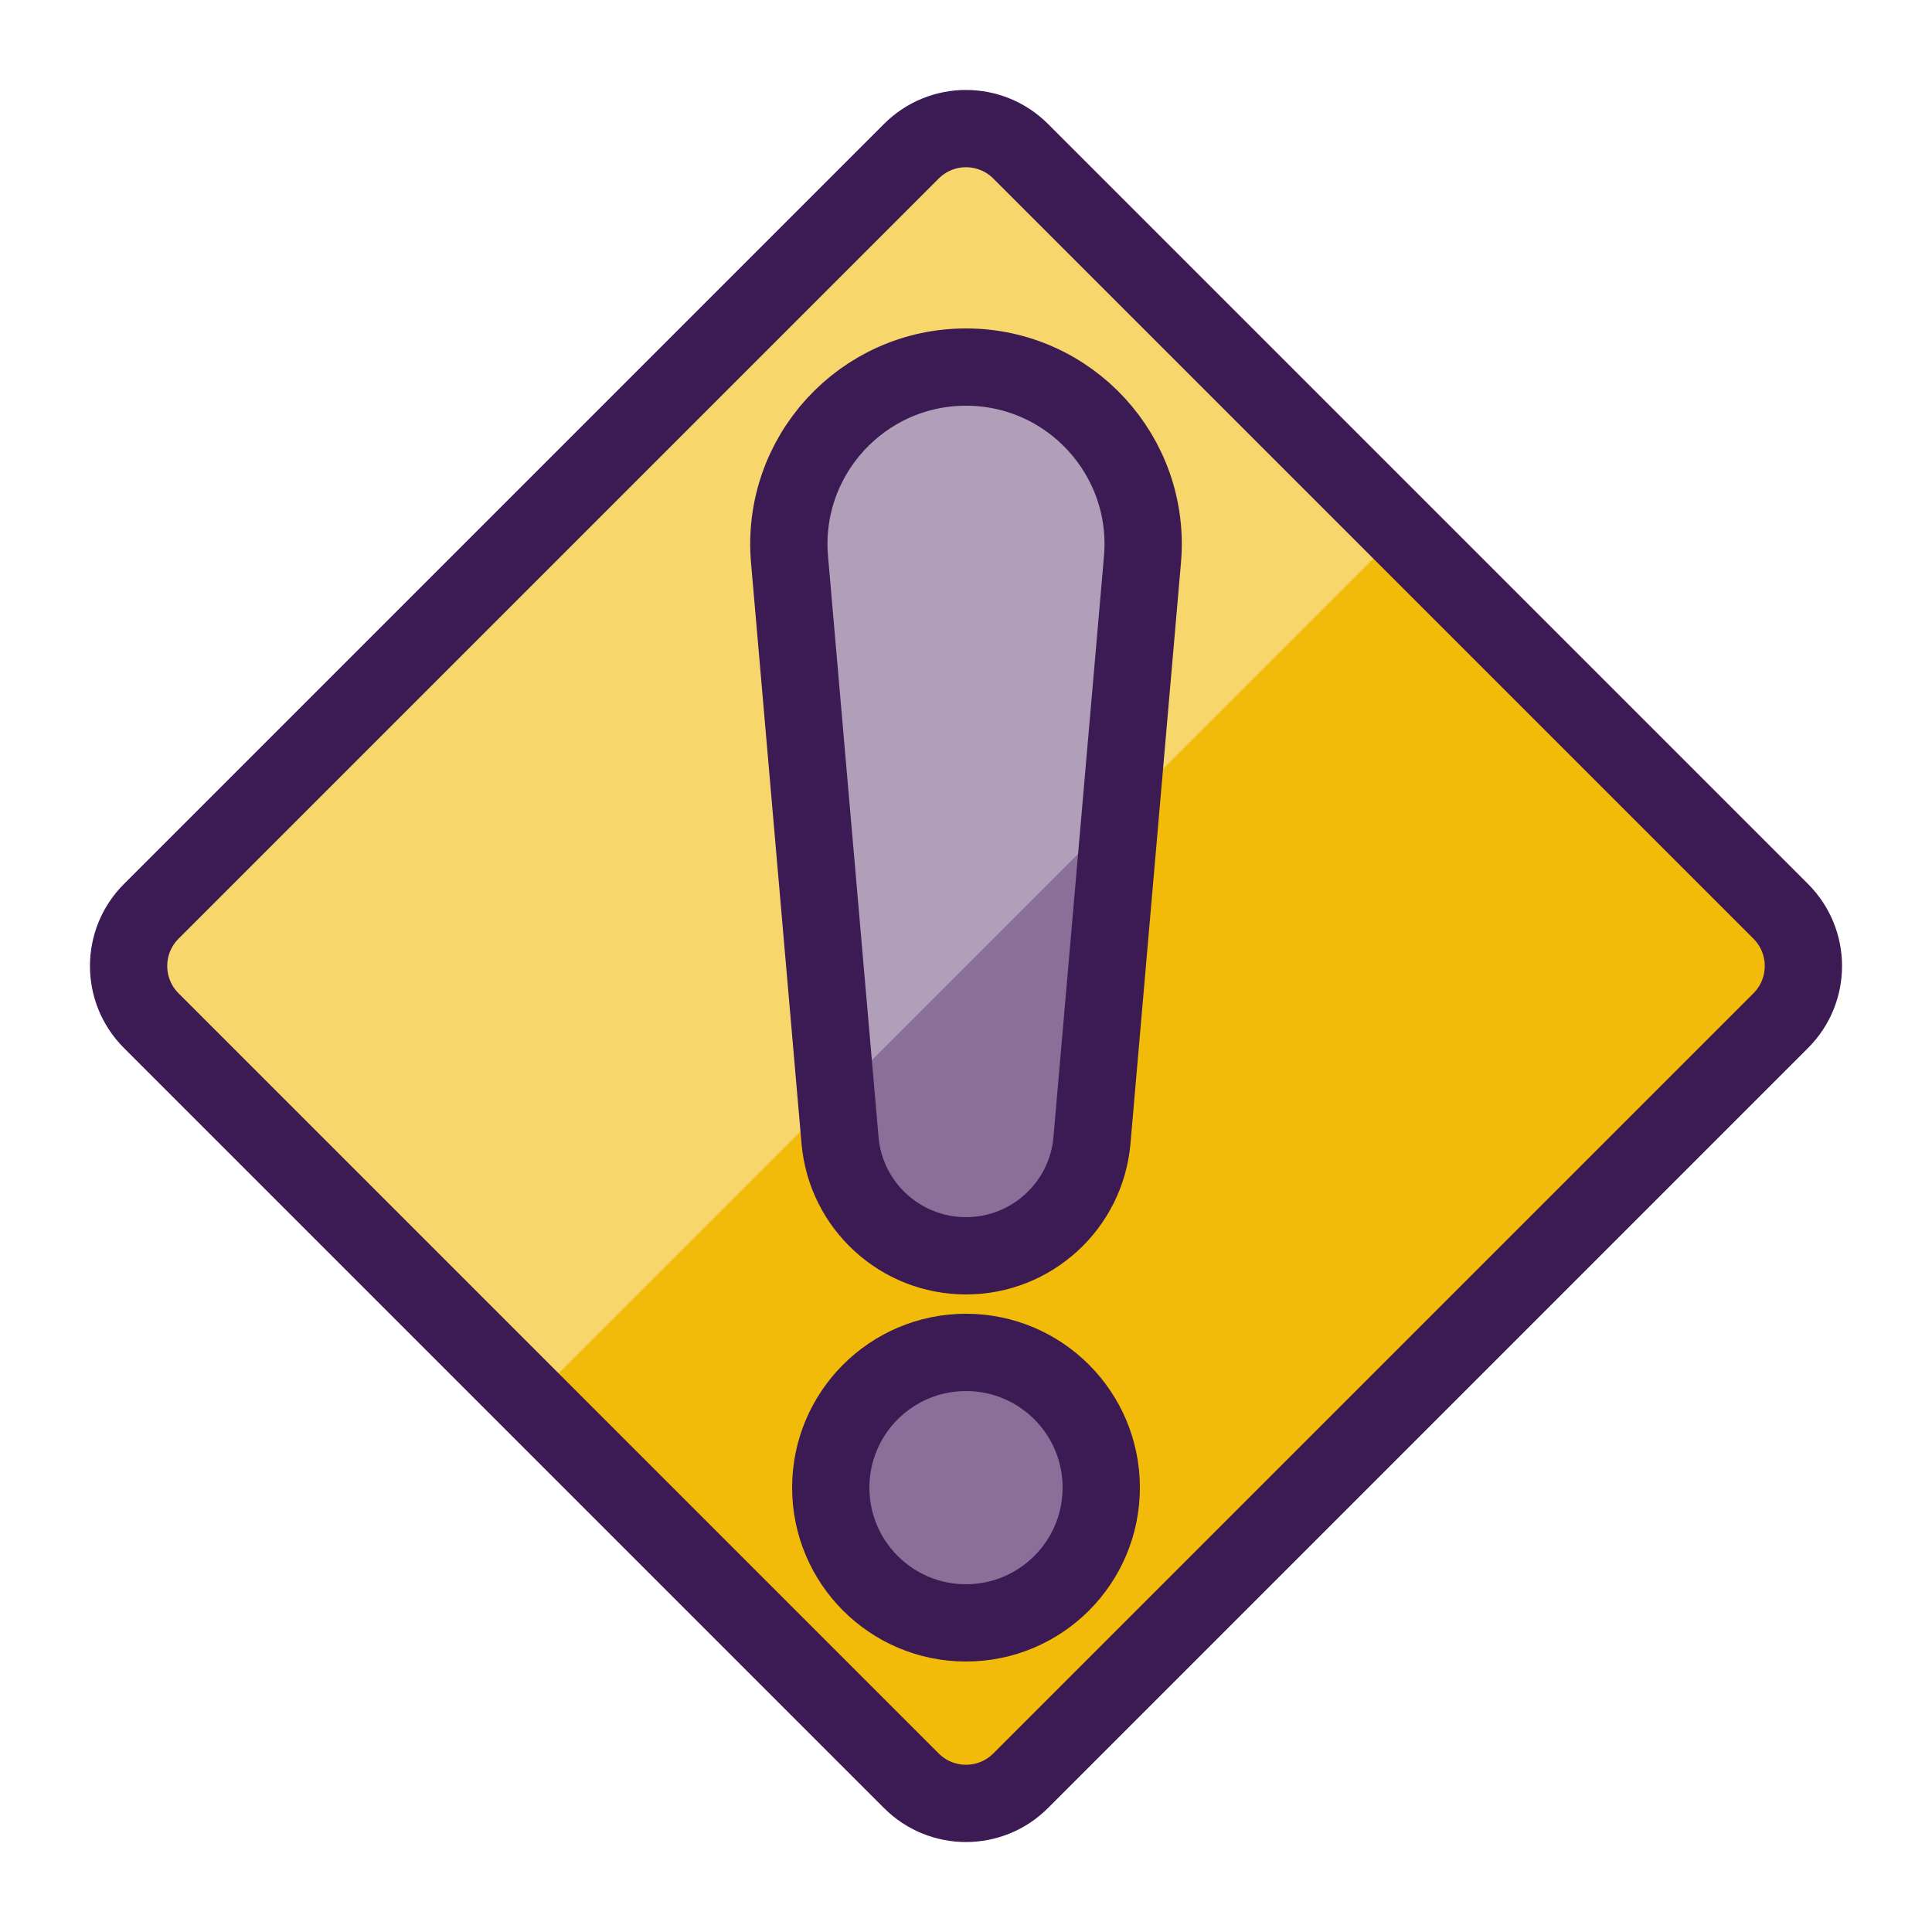
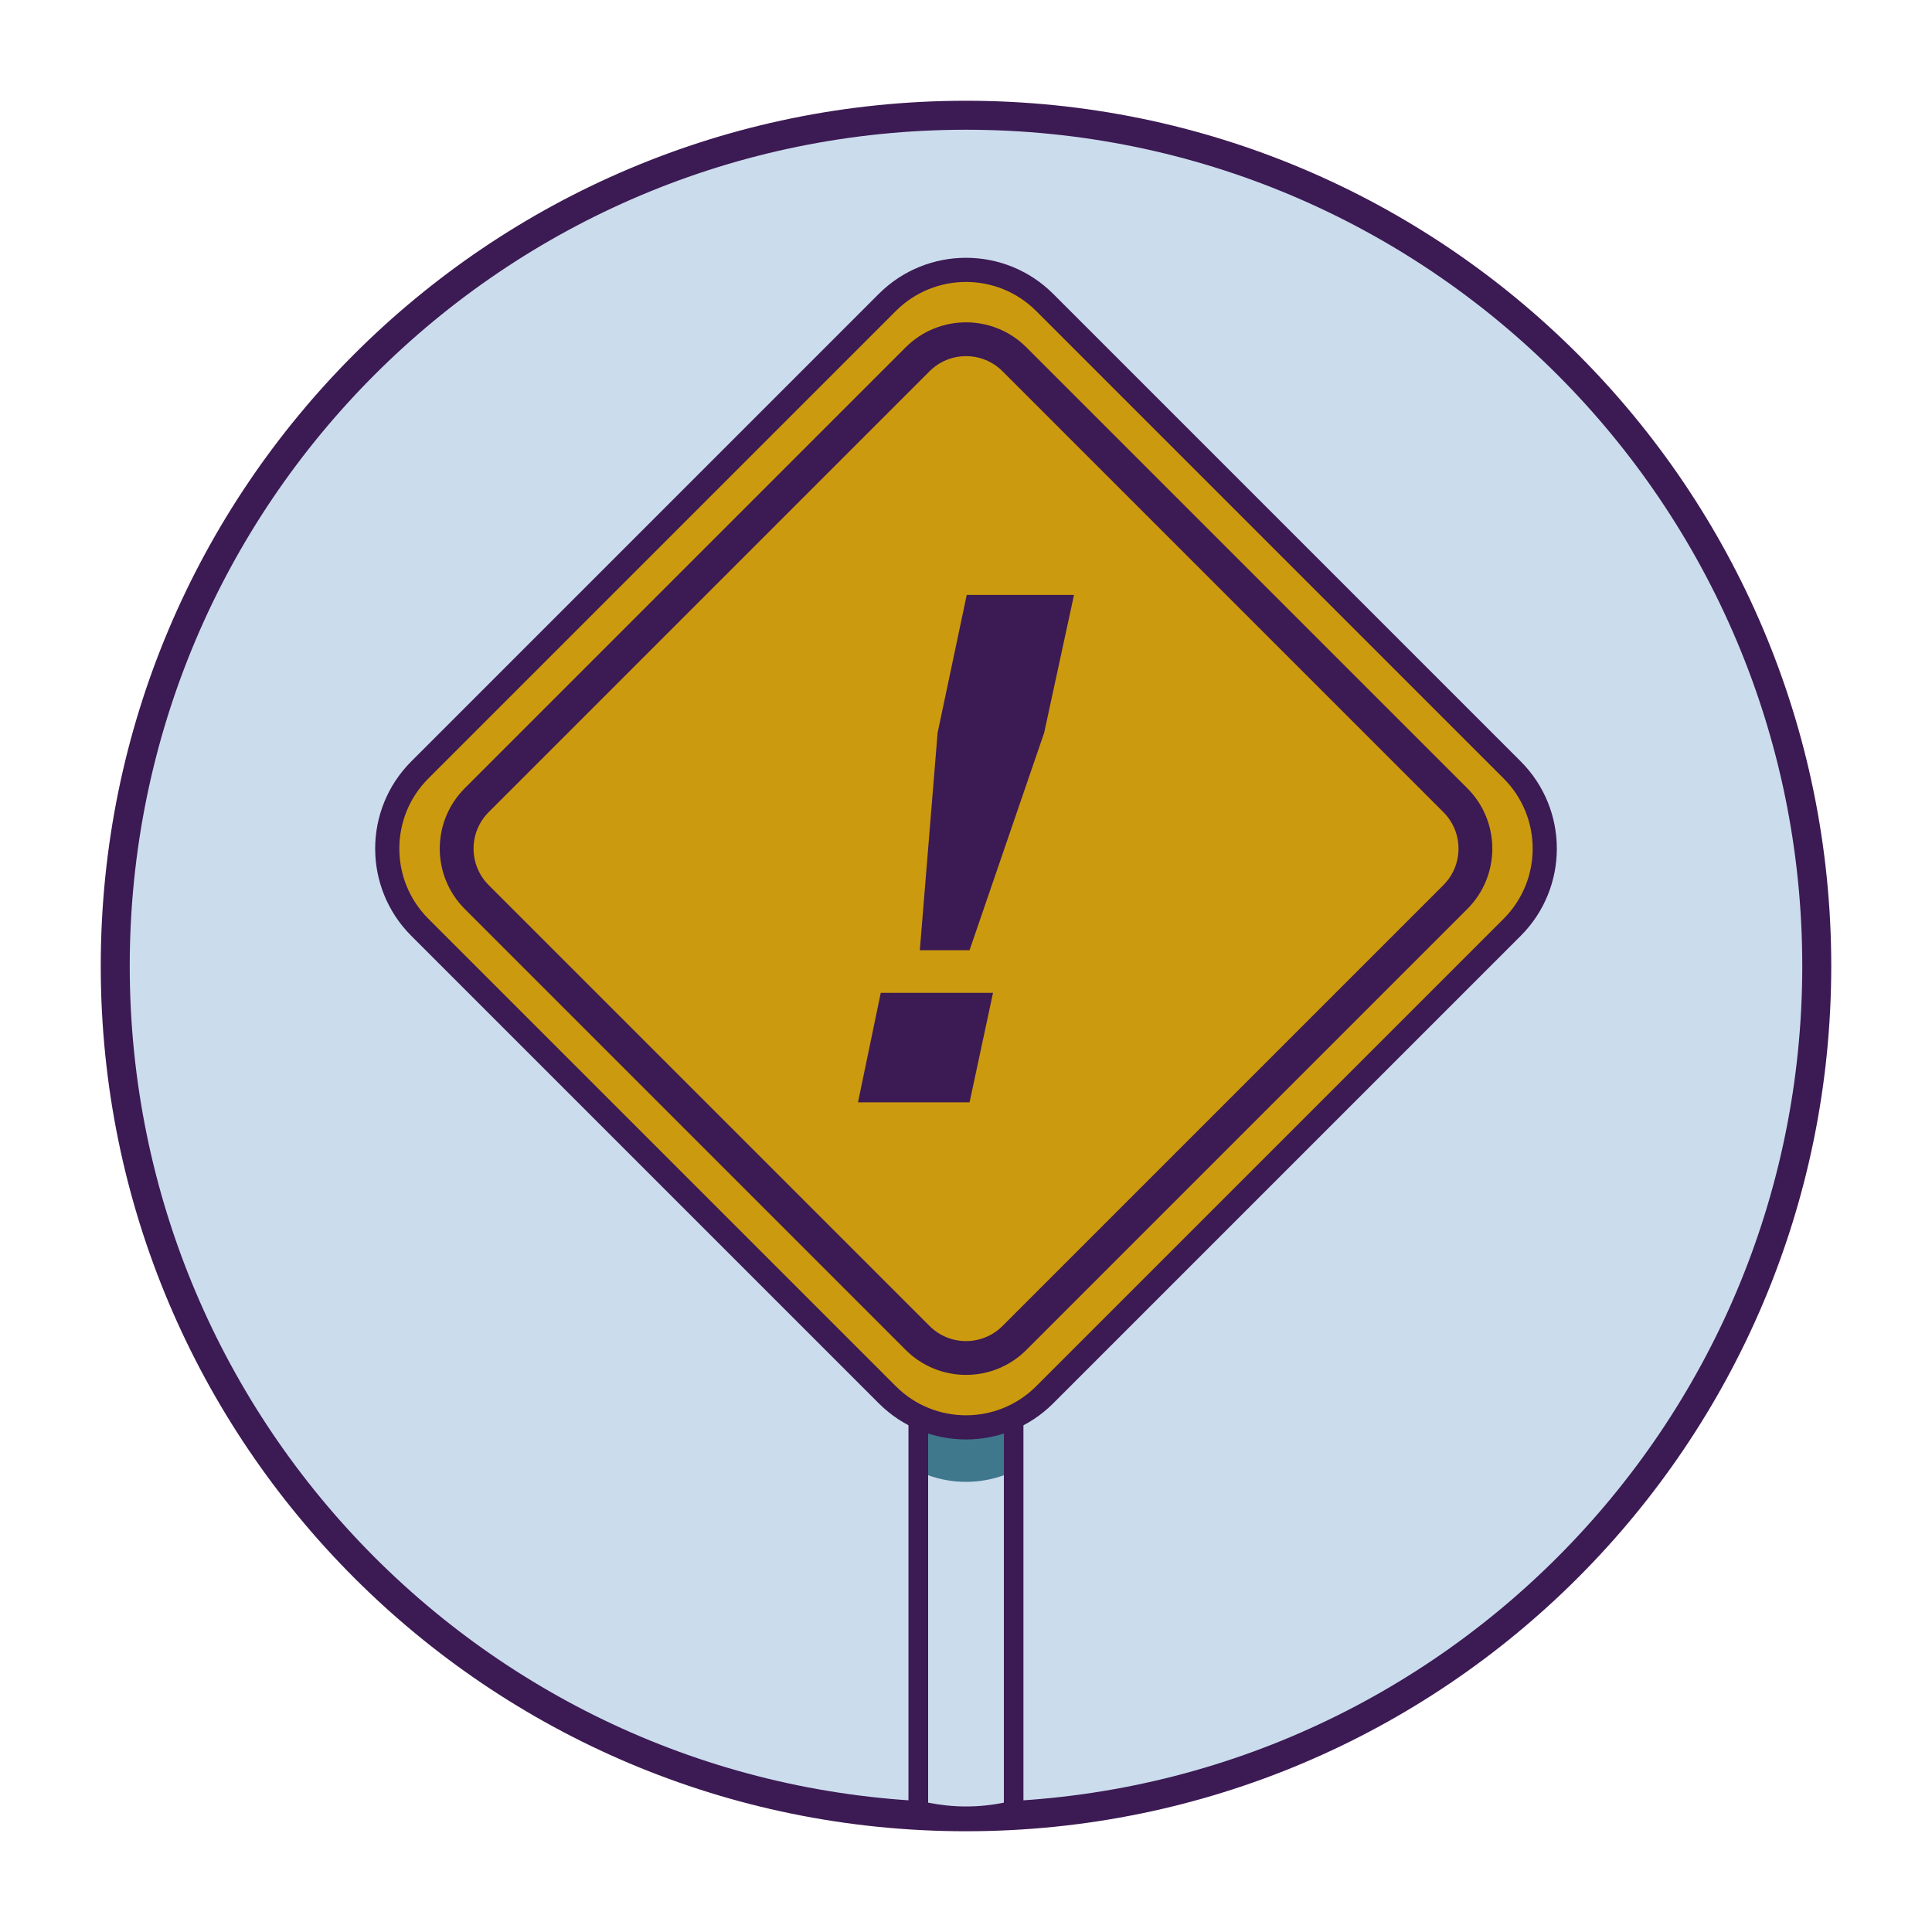
- <svg xmlns="http://www.w3.org/2000/svg" width="50" height="50" viewBox="0 0 50 50" fill="none">
-   <path d="M3.914 26.414C3.133 25.633 3.133 24.367 3.914 23.586L23.586 3.914C24.367 3.133 25.633 3.133 26.414 3.914L46.086 23.586C46.867 24.367 46.867 25.633 46.086 26.414L26.414 46.086C25.633 46.867 24.367 46.867 23.586 46.086L3.914 26.414Z" fill="#F7D66C" />
-   <path d="M26.414 46.086L46.086 26.414C46.867 25.633 46.867 24.367 46.086 23.586L36.25 13.75L13.75 36.25L23.586 46.086C24.367 46.867 25.633 46.867 26.414 46.086Z" fill="#F2BB0A" />
-   <circle cx="25" cy="38.5" r="3.5" fill="#8A7098" />
-   <path d="M29.567 14.481L28.26 29.511C28.113 31.202 26.697 32.5 25 32.5C23.303 32.5 21.887 31.202 21.74 29.511L20.433 14.481C20.2 11.803 22.312 9.5 25 9.5C27.688 9.5 29.8 11.803 29.567 14.481Z" fill="#B19FBA" />
-   <path d="M21.64 28.36L21.74 29.511C21.887 31.202 23.303 32.5 25 32.5C26.697 32.5 28.113 31.202 28.26 29.511L29 21L21.64 28.36Z" fill="#8A7098" />
-   <path d="M3.914 26.414C3.133 25.633 3.133 24.367 3.914 23.586L23.586 3.914C24.367 3.133 25.633 3.133 26.414 3.914L46.086 23.586C46.867 24.367 46.867 25.633 46.086 26.414L26.414 46.086C25.633 46.867 24.367 46.867 23.586 46.086L3.914 26.414Z" stroke="#3C1A53" stroke-width="2" />
-   <circle cx="25" cy="38.5" r="3.5" stroke="#3C1A53" stroke-width="2" />
-   <path d="M29.567 14.481L28.26 29.511C28.113 31.202 26.697 32.5 25 32.5C23.303 32.5 21.887 31.202 21.74 29.511L20.433 14.481C20.2 11.803 22.312 9.5 25 9.5C27.688 9.5 29.8 11.803 29.567 14.481Z" stroke="#3C1A53" stroke-width="2" stroke-linecap="round" />
+ <svg xmlns="http://www.w3.org/2000/svg" id="Layer_1" data-name="Layer 1" viewBox="0 0 400 400">
+   <defs>
+     <style>
+       .cls-1, .cls-2 {
+         fill: #cbdced;
+       }
+ 
+       .cls-2 {
+         stroke-width: 6px;
+       }
+ 
+       .cls-2, .cls-3, .cls-4 {
+         stroke: #3c1a53;
+         stroke-miterlimit: 10;
+       }
+ 
+       .cls-3 {
+         fill: none;
+         stroke-width: 7px;
+       }
+ 
+       .cls-4 {
+         fill: #cc9a0e;
+         stroke-width: 5px;
+       }
+ 
+       .cls-5 {
+         fill: #3f778c;
+       }
+ 
+       .cls-6 {
+         fill: #3c1a53;
+       }
+ 
+       .cls-7 {
+         fill: #3c1a53;
+       }
+     </style>
+   </defs>
+   <circle class="cls-2" cx="200" cy="200" r="176.14" />
+   <g>
+     <path class="cls-1" d="M200,376.04c-2.71,0-5.48-.28-8.24-.83l-1.63-.33v-139.37h19.75v139.37l-1.63.33c-2.76.55-5.53.83-8.24.83Z" />
+     <path class="cls-7" d="M207.84,237.54v135.68c-2.58.52-5.2.79-7.84.79s-5.26-.28-7.84-.79v-135.68h15.69M211.9,233.47h-23.81v143.06l3.26.66c2.89.58,5.79.87,8.64.87s5.76-.29,8.64-.87l3.26-.66v-143.06h0Z" />
+   </g>
+   <path class="cls-5" d="M192.16,305.43c5.06,1.83,10.62,1.83,15.69,0v-56.6h-15.69v56.6Z" />
+   <rect class="cls-4" x="108.52" y="84.22" width="182.96" height="182.96" rx="23.05" ry="23.05" transform="translate(-65.66 192.88) rotate(-45)" />
+   <rect class="cls-3" x="121.28" y="96.98" width="157.45" height="157.45" rx="14.18" ry="14.18" transform="translate(-65.66 192.88) rotate(-45)" />
+   <path class="cls-6" d="M205.59,205.56l-4.85,22.66h-23.1l4.71-22.66h23.24ZM200.74,196.74h-10.3l3.68-45.02,6.03-28.54h22.21l-6.18,28.54-15.45,45.02Z" />
</svg>
